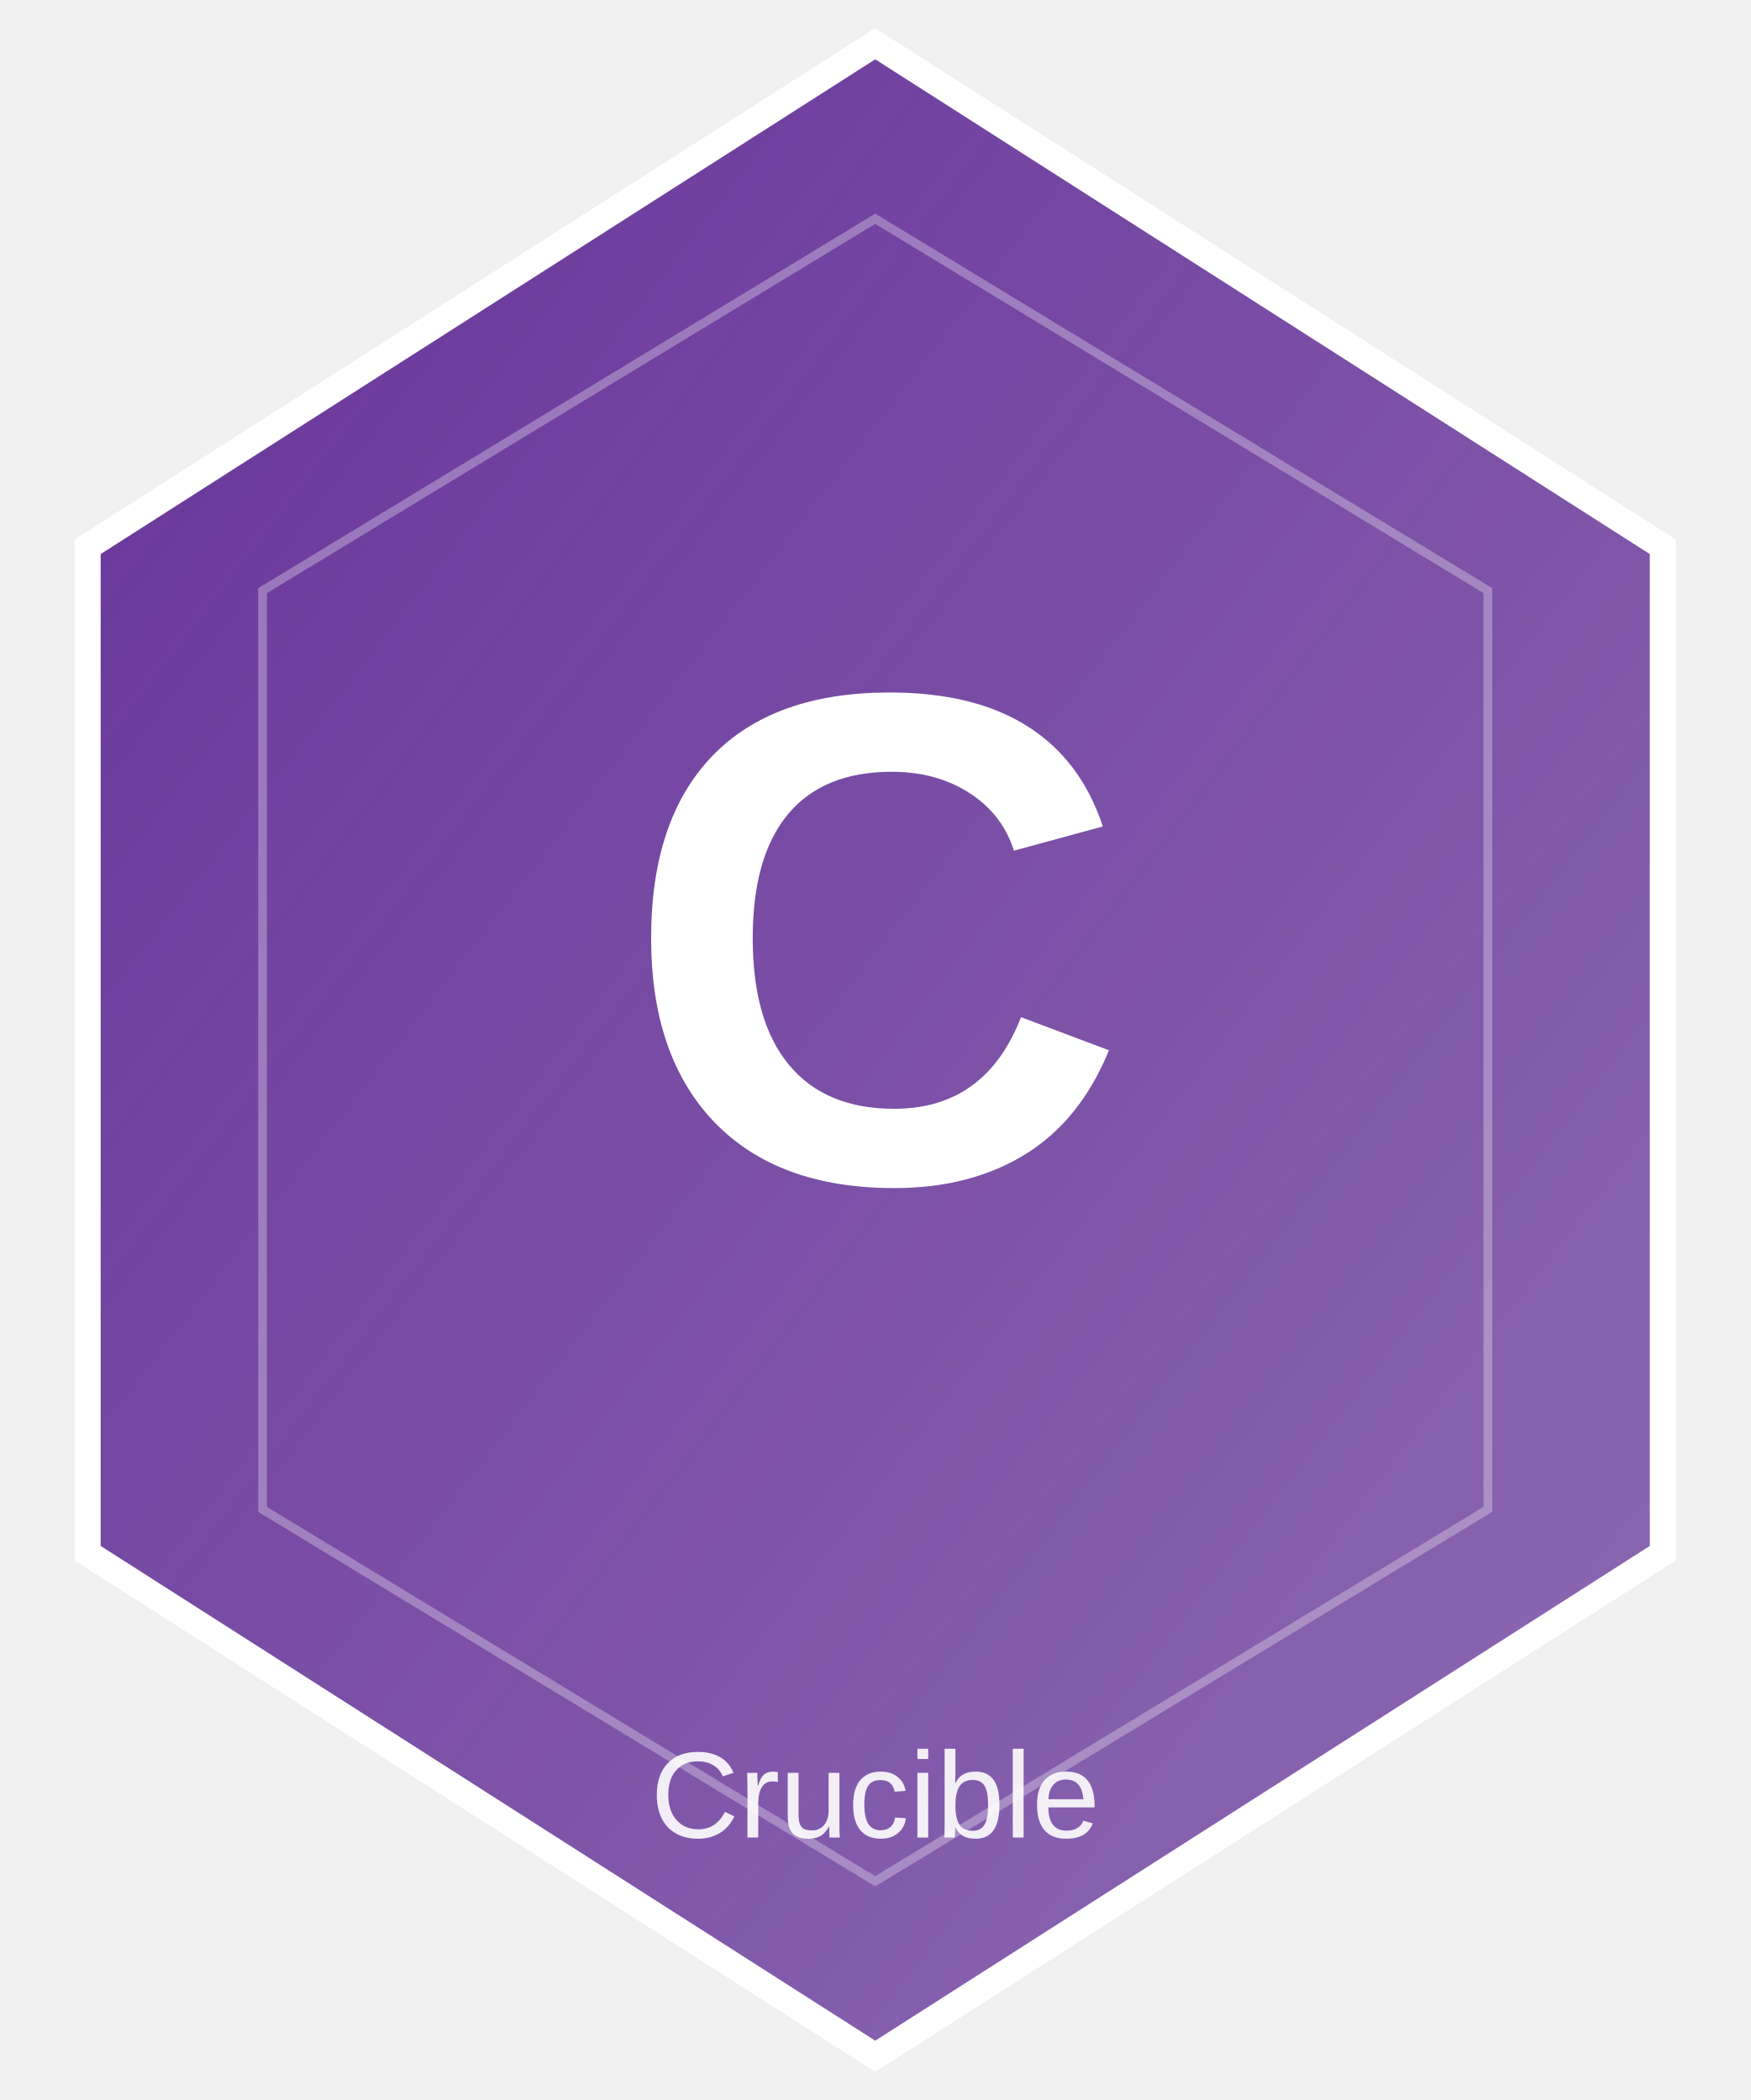
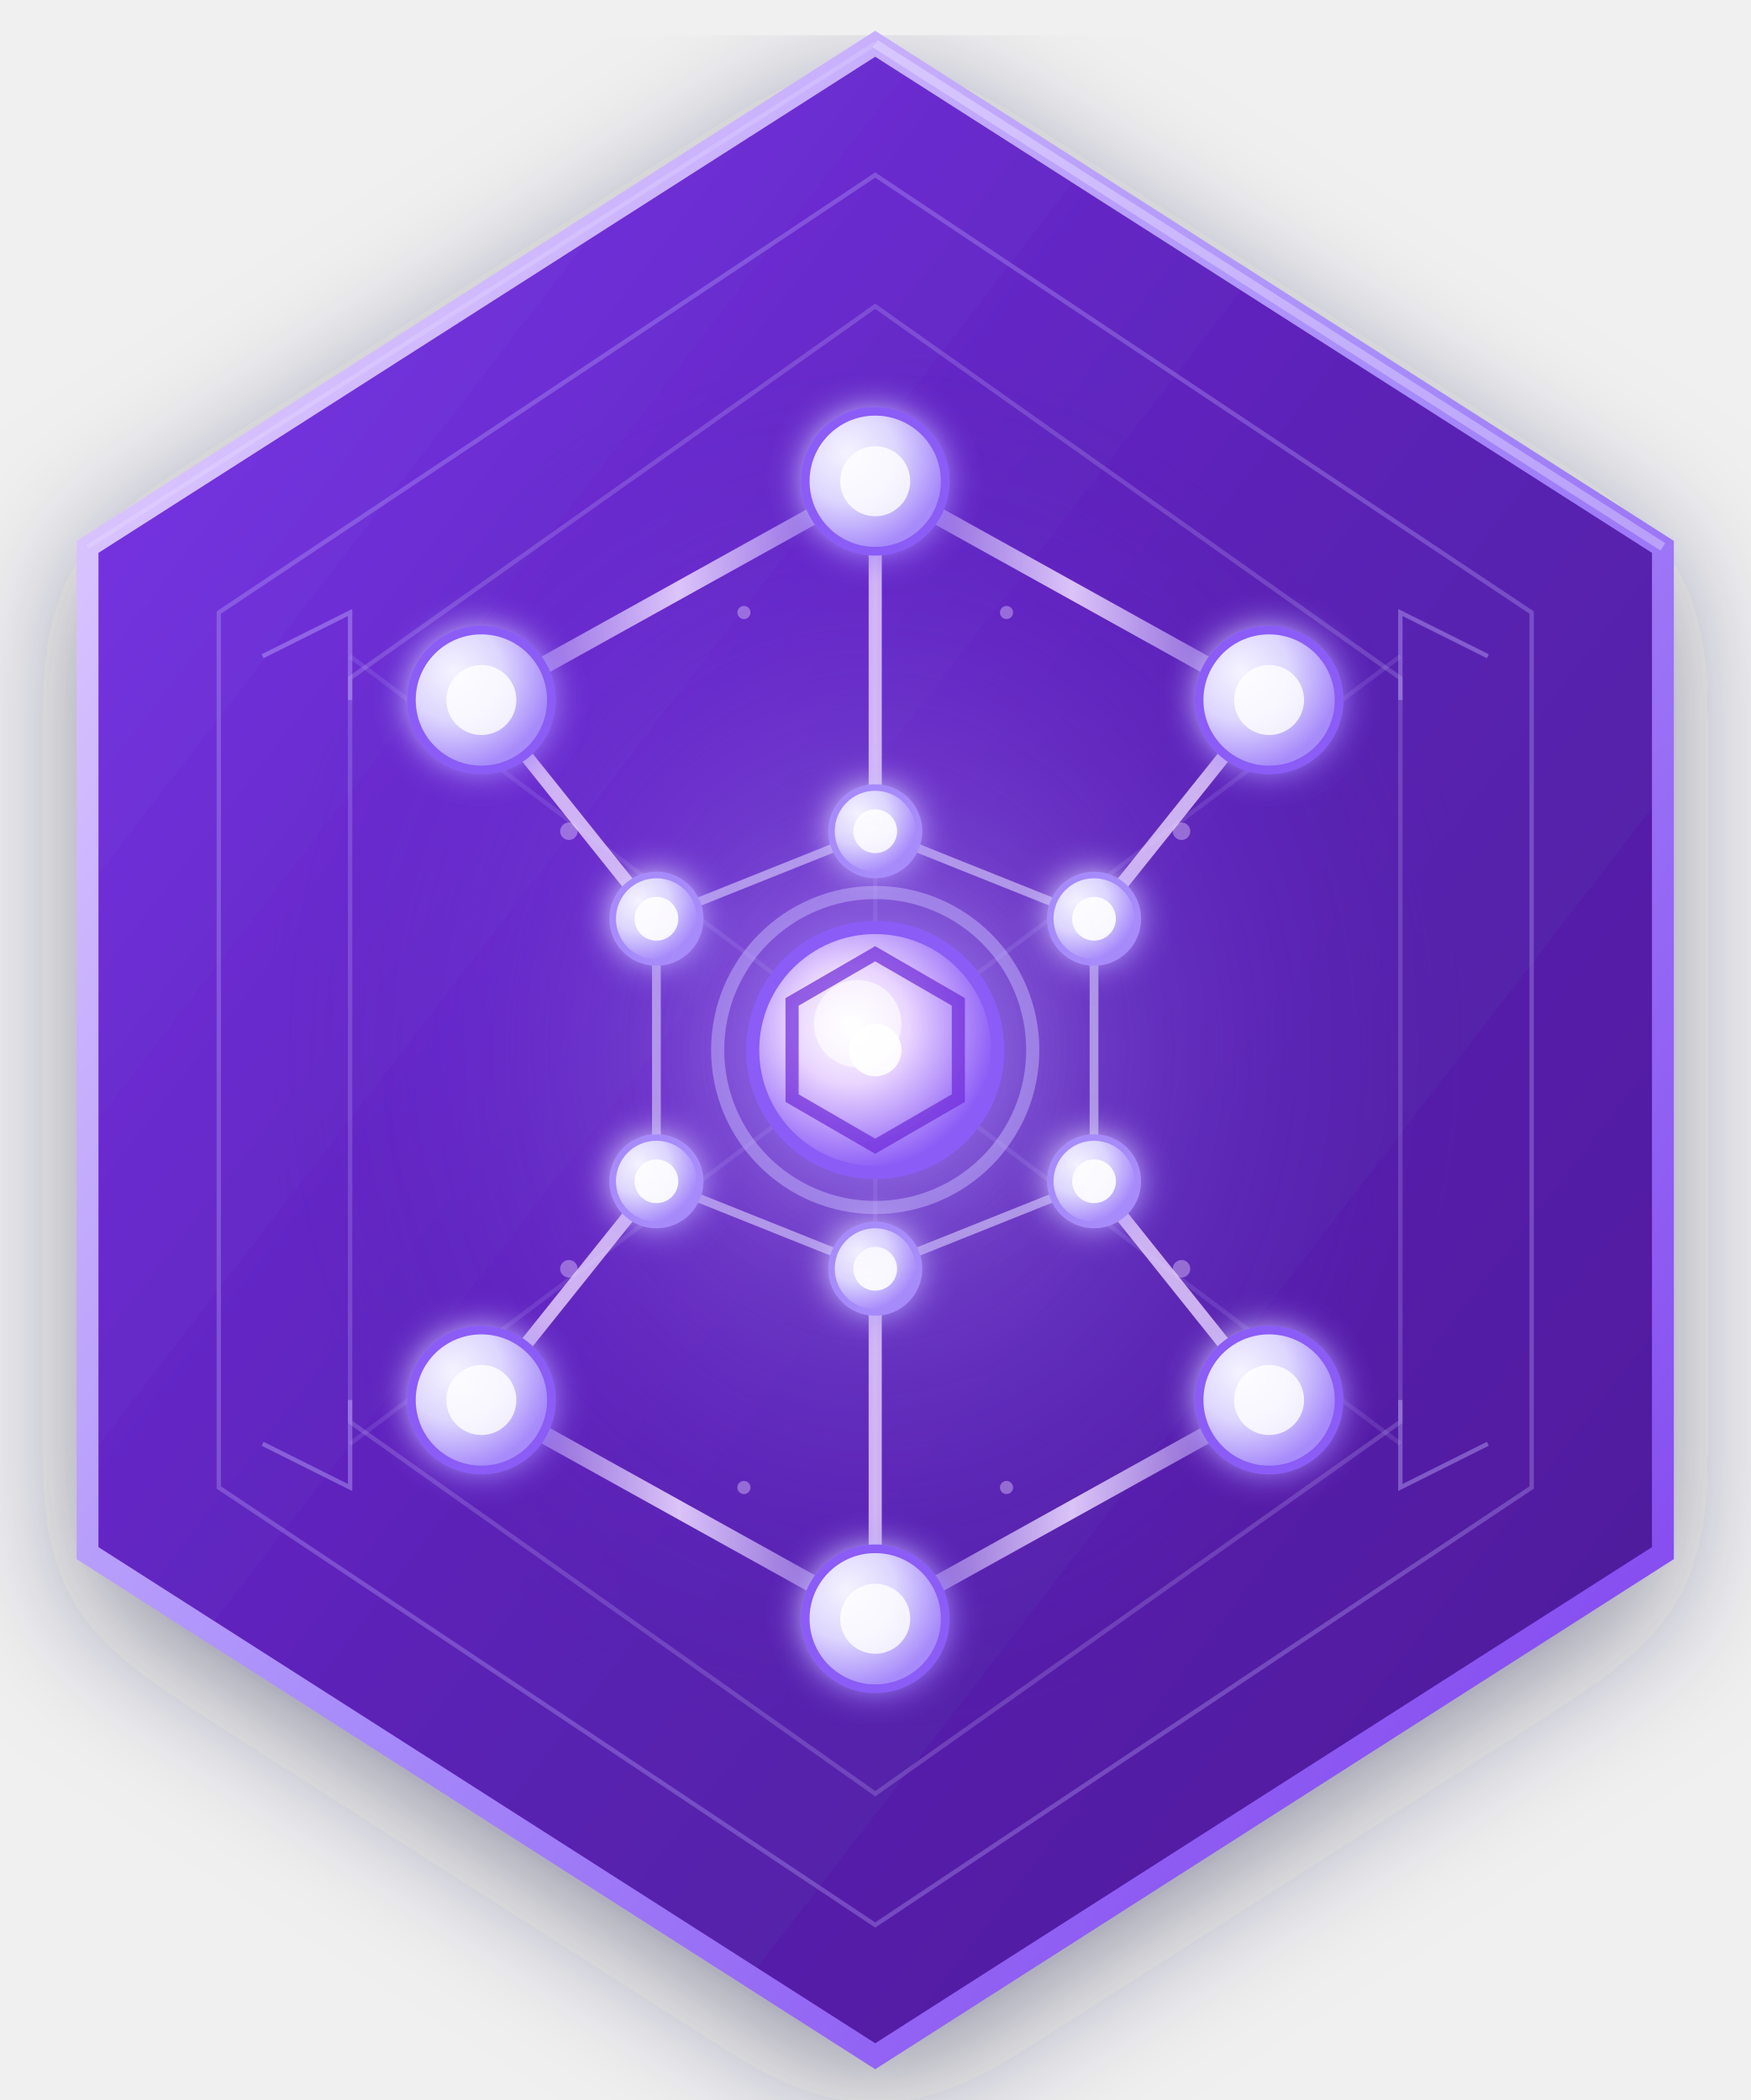
<svg xmlns="http://www.w3.org/2000/svg" width="200" height="240" viewBox="0 0 200 240">
  <defs>
-     <linearGradient id="grad_crucible" x1="0%" y1="0%" x2="100%" y2="100%">
-       <stop offset="0%" style="stop-color:#663399;stop-opacity:1" />
-       <stop offset="100%" style="stop-color:#663399;stop-opacity:0.7" />
+     <linearGradient id="hexGradient" x1="0%" y1="0%" x2="100%" y2="100%">
+       <stop offset="0%" stop-color="#7C3AED" />
+       <stop offset="50%" stop-color="#5B21B6" />
+       <stop offset="100%" stop-color="#4C1D95" />
    </linearGradient>
+     <linearGradient id="edgeGradient" x1="0%" y1="0%" x2="100%" y2="100%">
+       <stop offset="0%" stop-color="#E9D5FF" />
+       <stop offset="50%" stop-color="#A78BFA" />
+       <stop offset="100%" stop-color="#7C3AED" />
+     </linearGradient>
+     <radialGradient id="innerGlow" cx="50%" cy="50%" r="50%">
+       <stop offset="0%" stop-color="#C4B5FD" stop-opacity="0.4" />
+       <stop offset="70%" stop-color="#7C3AED" stop-opacity="0.1" />
+       <stop offset="100%" stop-color="#4C1D95" stop-opacity="0" />
+     </radialGradient>
+     <radialGradient id="nodeGradient" cx="30%" cy="30%" r="70%">
+       <stop offset="0%" stop-color="#F5F3FF" />
+       <stop offset="50%" stop-color="#DDD6FE" />
+       <stop offset="100%" stop-color="#A78BFA" />
+     </radialGradient>
+     <radialGradient id="coreGradient" cx="40%" cy="40%" r="60%">
+       <stop offset="0%" stop-color="#FFFFFF" />
+       <stop offset="40%" stop-color="#E9D5FF" />
+       <stop offset="100%" stop-color="#8B5CF6" />
+     </radialGradient>
+     <linearGradient id="lineGradient" x1="0%" y1="0%" x2="100%" y2="0%">
+       <stop offset="0%" stop-color="#C4B5FD" stop-opacity="0.3" />
+       <stop offset="50%" stop-color="#E9D5FF" stop-opacity="0.9" />
+       <stop offset="100%" stop-color="#C4B5FD" stop-opacity="0.3" />
+     </linearGradient>
+     <filter id="dropShadow" x="-20%" y="-20%" width="140%" height="140%">
+       <feDropShadow dx="0" dy="4" stdDeviation="8" flood-color="#1E1B4B" flood-opacity="0.5" />
+     </filter>
+     <filter id="innerShadow" x="-10%" y="-10%" width="120%" height="120%">
+       <feOffset dx="0" dy="2" />
+       <feGaussianBlur stdDeviation="3" result="blur" />
+       <feComposite in="SourceGraphic" in2="blur" operator="over" />
+     </filter>
+     <filter id="nodeGlow" x="-50%" y="-50%" width="200%" height="200%">
+       <feGaussianBlur stdDeviation="2" result="glow" />
+       <feMerge>
+         <feMergeNode in="glow" />
+         <feMergeNode in="SourceGraphic" />
+       </feMerge>
+     </filter>
+     <filter id="centerGlow" x="-100%" y="-100%" width="300%" height="300%">
+       <feGaussianBlur stdDeviation="6" result="blur" />
+       <feFlood flood-color="#A78BFA" flood-opacity="0.6" />
+       <feComposite in2="blur" operator="in" />
+       <feMerge>
+         <feMergeNode />
+         <feMergeNode in="SourceGraphic" />
+       </feMerge>
+     </filter>
+     <filter id="bevel" x="-10%" y="-10%" width="120%" height="120%">
+       <feGaussianBlur in="SourceAlpha" stdDeviation="1" result="blur" />
+       <feOffset in="blur" dx="1" dy="1" result="offsetBlur" />
+       <feSpecularLighting in="blur" surfaceScale="5" specularConstant="0.75" specularExponent="20" lighting-color="#FFFFFF" result="specOut">
+         <fePointLight x="-5000" y="-10000" z="20000" />
+       </feSpecularLighting>
+       <feComposite in="specOut" in2="SourceAlpha" operator="in" result="specOut" />
+       <feComposite in="SourceGraphic" in2="specOut" operator="arithmetic" k1="0" k2="1" k3="1" k4="0" />
+     </filter>
+     <clipPath id="hexClip">
+       <path d="M 100,10 L 185,65 L 185,175 L 100,230 L 15,175 L 15,65 Z" />
+     </clipPath>
  </defs>
-   <path d="M 100,5 L 190,62.5 L 190,177.5 L 100,235 L 10,177.5 L 10,62.5 Z" fill="url(#grad_crucible)" stroke="#FFFFFF" stroke-width="3" />
-   <path d="M 100,25 L 170,67.5 L 170,172.5 L 100,215 L 30,172.5 L 30,67.5 Z" fill="none" stroke="#FFFFFF" stroke-width="1" opacity="0.3" />
-   <text x="100" y="135" font-family="Arial, sans-serif" font-size="80" font-weight="bold" fill="#FFFFFF" text-anchor="middle">
-     C
-   </text>
-   <text x="100" y="210" font-family="Arial, sans-serif" font-size="14" font-weight="normal" fill="#FFFFFF" text-anchor="middle" opacity="0.9">
-     Crucible
-   </text>
+   <g filter="url(#dropShadow)">
+     <path d="M 100,5 L 190,62.5 L 190,177.5 L 100,235 L 10,177.5 L 10,62.5 Z" fill="url(#hexGradient)" />
+   </g>
+   <path d="M 100,5 L 190,62.5 L 190,177.5 L 100,235 L 10,177.5 L 10,62.5 Z" fill="none" stroke="url(#edgeGradient)" stroke-width="2.5" />
+   <path d="M 100,20 L 175,70 L 175,170 L 100,220 L 25,170 L 25,70 Z" fill="none" stroke="#C4B5FD" stroke-width="0.5" opacity="0.3" />
+   <path d="M 100,35 L 160,77.5 L 160,162.5 L 100,205 L 40,162.5 L 40,77.5 Z" fill="none" stroke="#DDD6FE" stroke-width="0.5" opacity="0.2" />
+   <ellipse cx="100" cy="120" rx="70" ry="80" fill="url(#innerGlow)" />
+   <g clip-path="url(#hexClip)">
+     <g stroke="#C4B5FD" stroke-width="0.5" opacity="0.15">
+       <line x1="100" y1="120" x2="100" y2="50" />
+       <line x1="100" y1="120" x2="160" y2="75" />
+       <line x1="100" y1="120" x2="160" y2="165" />
+       <line x1="100" y1="120" x2="100" y2="190" />
+       <line x1="100" y1="120" x2="40" y2="165" />
+       <line x1="100" y1="120" x2="40" y2="75" />
+     </g>
+     <g stroke="url(#lineGradient)" stroke-width="2" stroke-linecap="round">
+       <line x1="100" y1="55" x2="145" y2="80" />
+       <line x1="100" y1="55" x2="55" y2="80" />
+       <line x1="55" y1="80" x2="55" y2="160" />
+       <line x1="145" y1="80" x2="145" y2="160" />
+       <line x1="55" y1="160" x2="100" y2="185" />
+       <line x1="145" y1="160" x2="100" y2="185" />
+     </g>
+     <g stroke="#E9D5FF" stroke-width="1.5" stroke-linecap="round" opacity="0.8">
+       <line x1="100" y1="55" x2="100" y2="95" />
+       <line x1="55" y1="80" x2="75" y2="105" />
+       <line x1="145" y1="80" x2="125" y2="105" />
+       <line x1="55" y1="160" x2="75" y2="135" />
+       <line x1="145" y1="160" x2="125" y2="135" />
+       <line x1="100" y1="185" x2="100" y2="145" />
+     </g>
+     <g stroke="#DDD6FE" stroke-width="1" stroke-linecap="round" opacity="0.6">
+       <line x1="75" y1="105" x2="100" y2="95" />
+       <line x1="125" y1="105" x2="100" y2="95" />
+       <line x1="75" y1="105" x2="75" y2="135" />
+       <line x1="125" y1="105" x2="125" y2="135" />
+       <line x1="75" y1="135" x2="100" y2="145" />
+       <line x1="125" y1="135" x2="100" y2="145" />
+     </g>
+     <g filter="url(#nodeGlow)">
+       <circle cx="100" cy="55" r="8" fill="url(#nodeGradient)" stroke="#8B5CF6" stroke-width="1" />
+       <circle cx="100" cy="55" r="4" fill="#FFFFFF" opacity="0.8" />
+       <circle cx="145" cy="80" r="8" fill="url(#nodeGradient)" stroke="#8B5CF6" stroke-width="1" />
+       <circle cx="145" cy="80" r="4" fill="#FFFFFF" opacity="0.8" />
+       <circle cx="145" cy="160" r="8" fill="url(#nodeGradient)" stroke="#8B5CF6" stroke-width="1" />
+       <circle cx="145" cy="160" r="4" fill="#FFFFFF" opacity="0.8" />
+       <circle cx="100" cy="185" r="8" fill="url(#nodeGradient)" stroke="#8B5CF6" stroke-width="1" />
+       <circle cx="100" cy="185" r="4" fill="#FFFFFF" opacity="0.8" />
+       <circle cx="55" cy="160" r="8" fill="url(#nodeGradient)" stroke="#8B5CF6" stroke-width="1" />
+       <circle cx="55" cy="160" r="4" fill="#FFFFFF" opacity="0.8" />
+       <circle cx="55" cy="80" r="8" fill="url(#nodeGradient)" stroke="#8B5CF6" stroke-width="1" />
+       <circle cx="55" cy="80" r="4" fill="#FFFFFF" opacity="0.8" />
+     </g>
+     <g filter="url(#nodeGlow)">
+       <circle cx="100" cy="95" r="5" fill="url(#nodeGradient)" stroke="#A78BFA" stroke-width="0.75" />
+       <circle cx="100" cy="95" r="2.5" fill="#FFFFFF" opacity="0.9" />
+       <circle cx="125" cy="105" r="5" fill="url(#nodeGradient)" stroke="#A78BFA" stroke-width="0.75" />
+       <circle cx="125" cy="105" r="2.5" fill="#FFFFFF" opacity="0.9" />
+       <circle cx="125" cy="135" r="5" fill="url(#nodeGradient)" stroke="#A78BFA" stroke-width="0.75" />
+       <circle cx="125" cy="135" r="2.5" fill="#FFFFFF" opacity="0.9" />
+       <circle cx="100" cy="145" r="5" fill="url(#nodeGradient)" stroke="#A78BFA" stroke-width="0.75" />
+       <circle cx="100" cy="145" r="2.5" fill="#FFFFFF" opacity="0.9" />
+       <circle cx="75" cy="135" r="5" fill="url(#nodeGradient)" stroke="#A78BFA" stroke-width="0.75" />
+       <circle cx="75" cy="135" r="2.5" fill="#FFFFFF" opacity="0.9" />
+       <circle cx="75" cy="105" r="5" fill="url(#nodeGradient)" stroke="#A78BFA" stroke-width="0.75" />
+       <circle cx="75" cy="105" r="2.5" fill="#FFFFFF" opacity="0.9" />
+     </g>
+     <g filter="url(#centerGlow)">
+       <circle cx="100" cy="120" r="18" fill="none" stroke="#C4B5FD" stroke-width="1.5" opacity="0.5" />
+       <circle cx="100" cy="120" r="14" fill="url(#coreGradient)" stroke="#8B5CF6" stroke-width="1.5" />
+       <path d="M 100,109 L 109.5,114.5 L 109.5,125.5 L 100,131 L 90.5,125.5 L 90.5,114.5 Z" fill="none" stroke="#6D28D9" stroke-width="1.5" opacity="0.7" />
+       <circle cx="98" cy="117" r="5" fill="#FFFFFF" opacity="0.6" />
+       <circle cx="100" cy="120" r="3" fill="#FFFFFF" opacity="0.9" />
+     </g>
+     <g stroke="#C4B5FD" stroke-width="0.5" opacity="0.4">
+       <path d="M 30,75 L 40,70 L 40,80" fill="none" />
+       <path d="M 170,75 L 160,70 L 160,80" fill="none" />
+       <path d="M 30,165 L 40,170 L 40,160" fill="none" />
+       <path d="M 170,165 L 160,170 L 160,160" fill="none" />
+     </g>
+     <g fill="#E9D5FF" opacity="0.4">
+       <circle cx="65" cy="95" r="1" />
+       <circle cx="135" cy="95" r="1" />
+       <circle cx="65" cy="145" r="1" />
+       <circle cx="135" cy="145" r="1" />
+       <circle cx="85" cy="70" r="0.75" />
+       <circle cx="115" cy="70" r="0.75" />
+       <circle cx="85" cy="170" r="0.75" />
+       <circle cx="115" cy="170" r="0.75" />
+     </g>
+   </g>
+   <path d="M 100,5 L 190,62.5" fill="none" stroke="#FFFFFF" stroke-width="1" opacity="0.3" />
+   <path d="M 100,5 L 10,62.5" fill="none" stroke="#FFFFFF" stroke-width="0.5" opacity="0.15" />
</svg>
